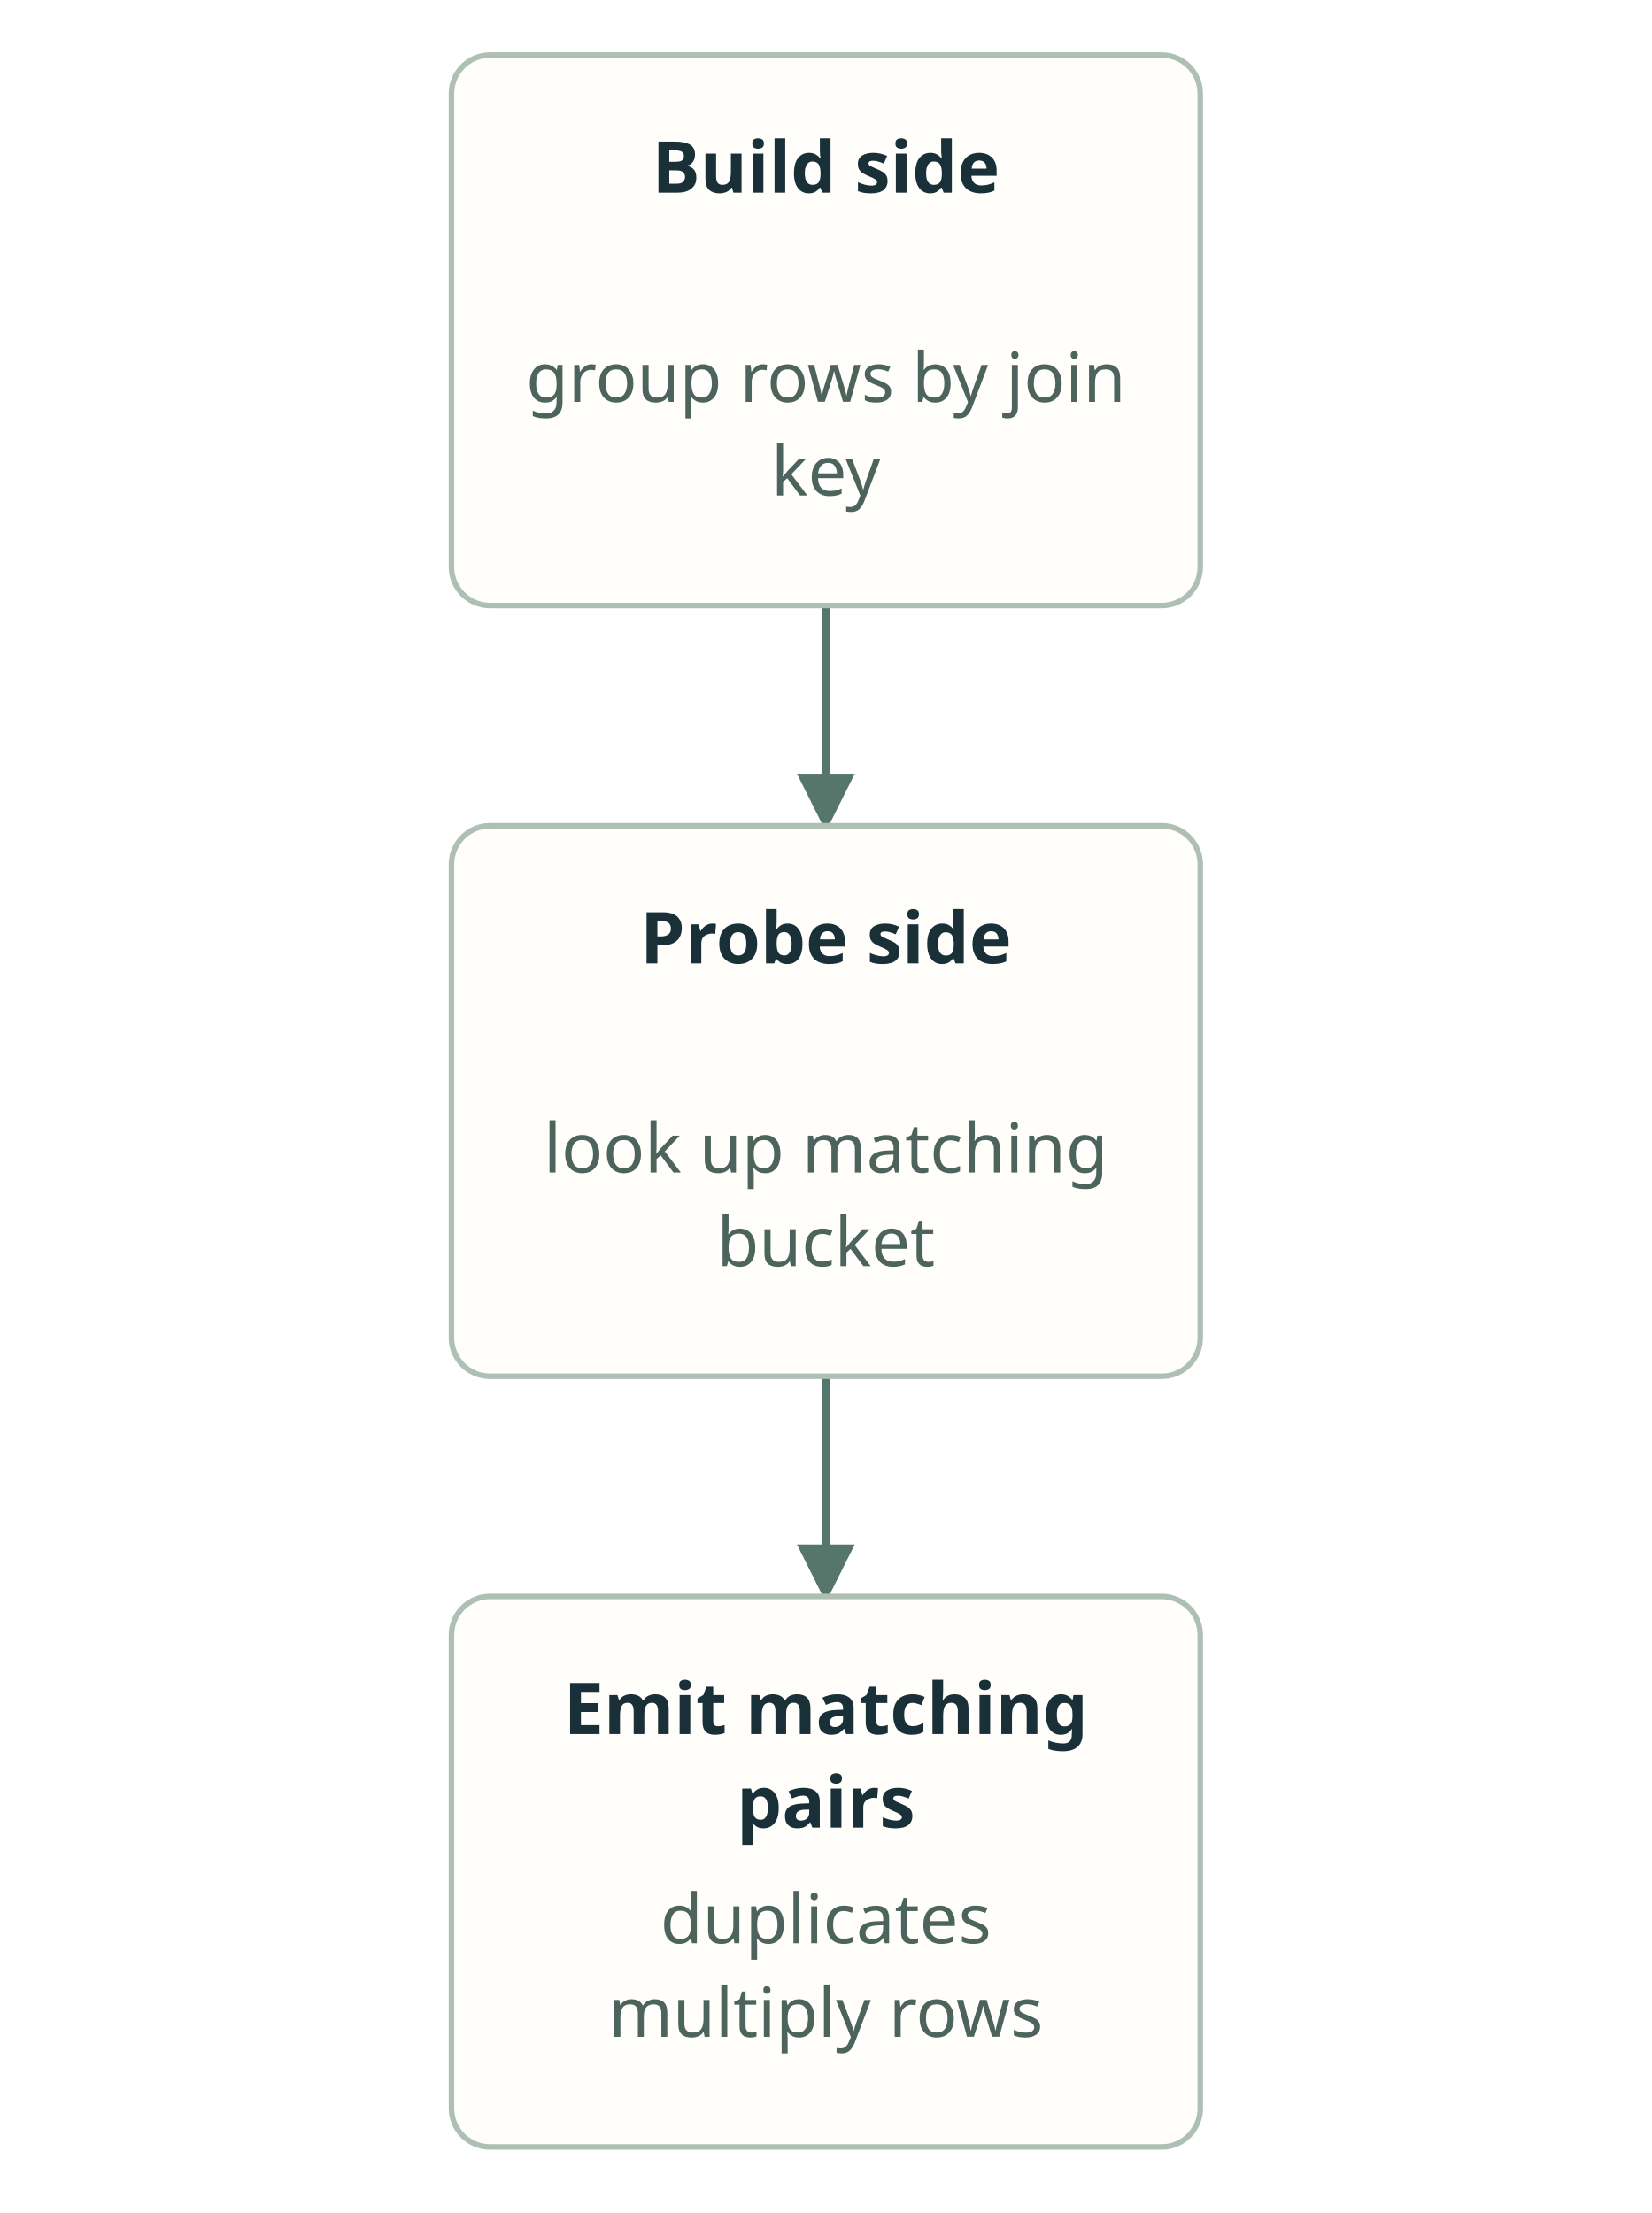
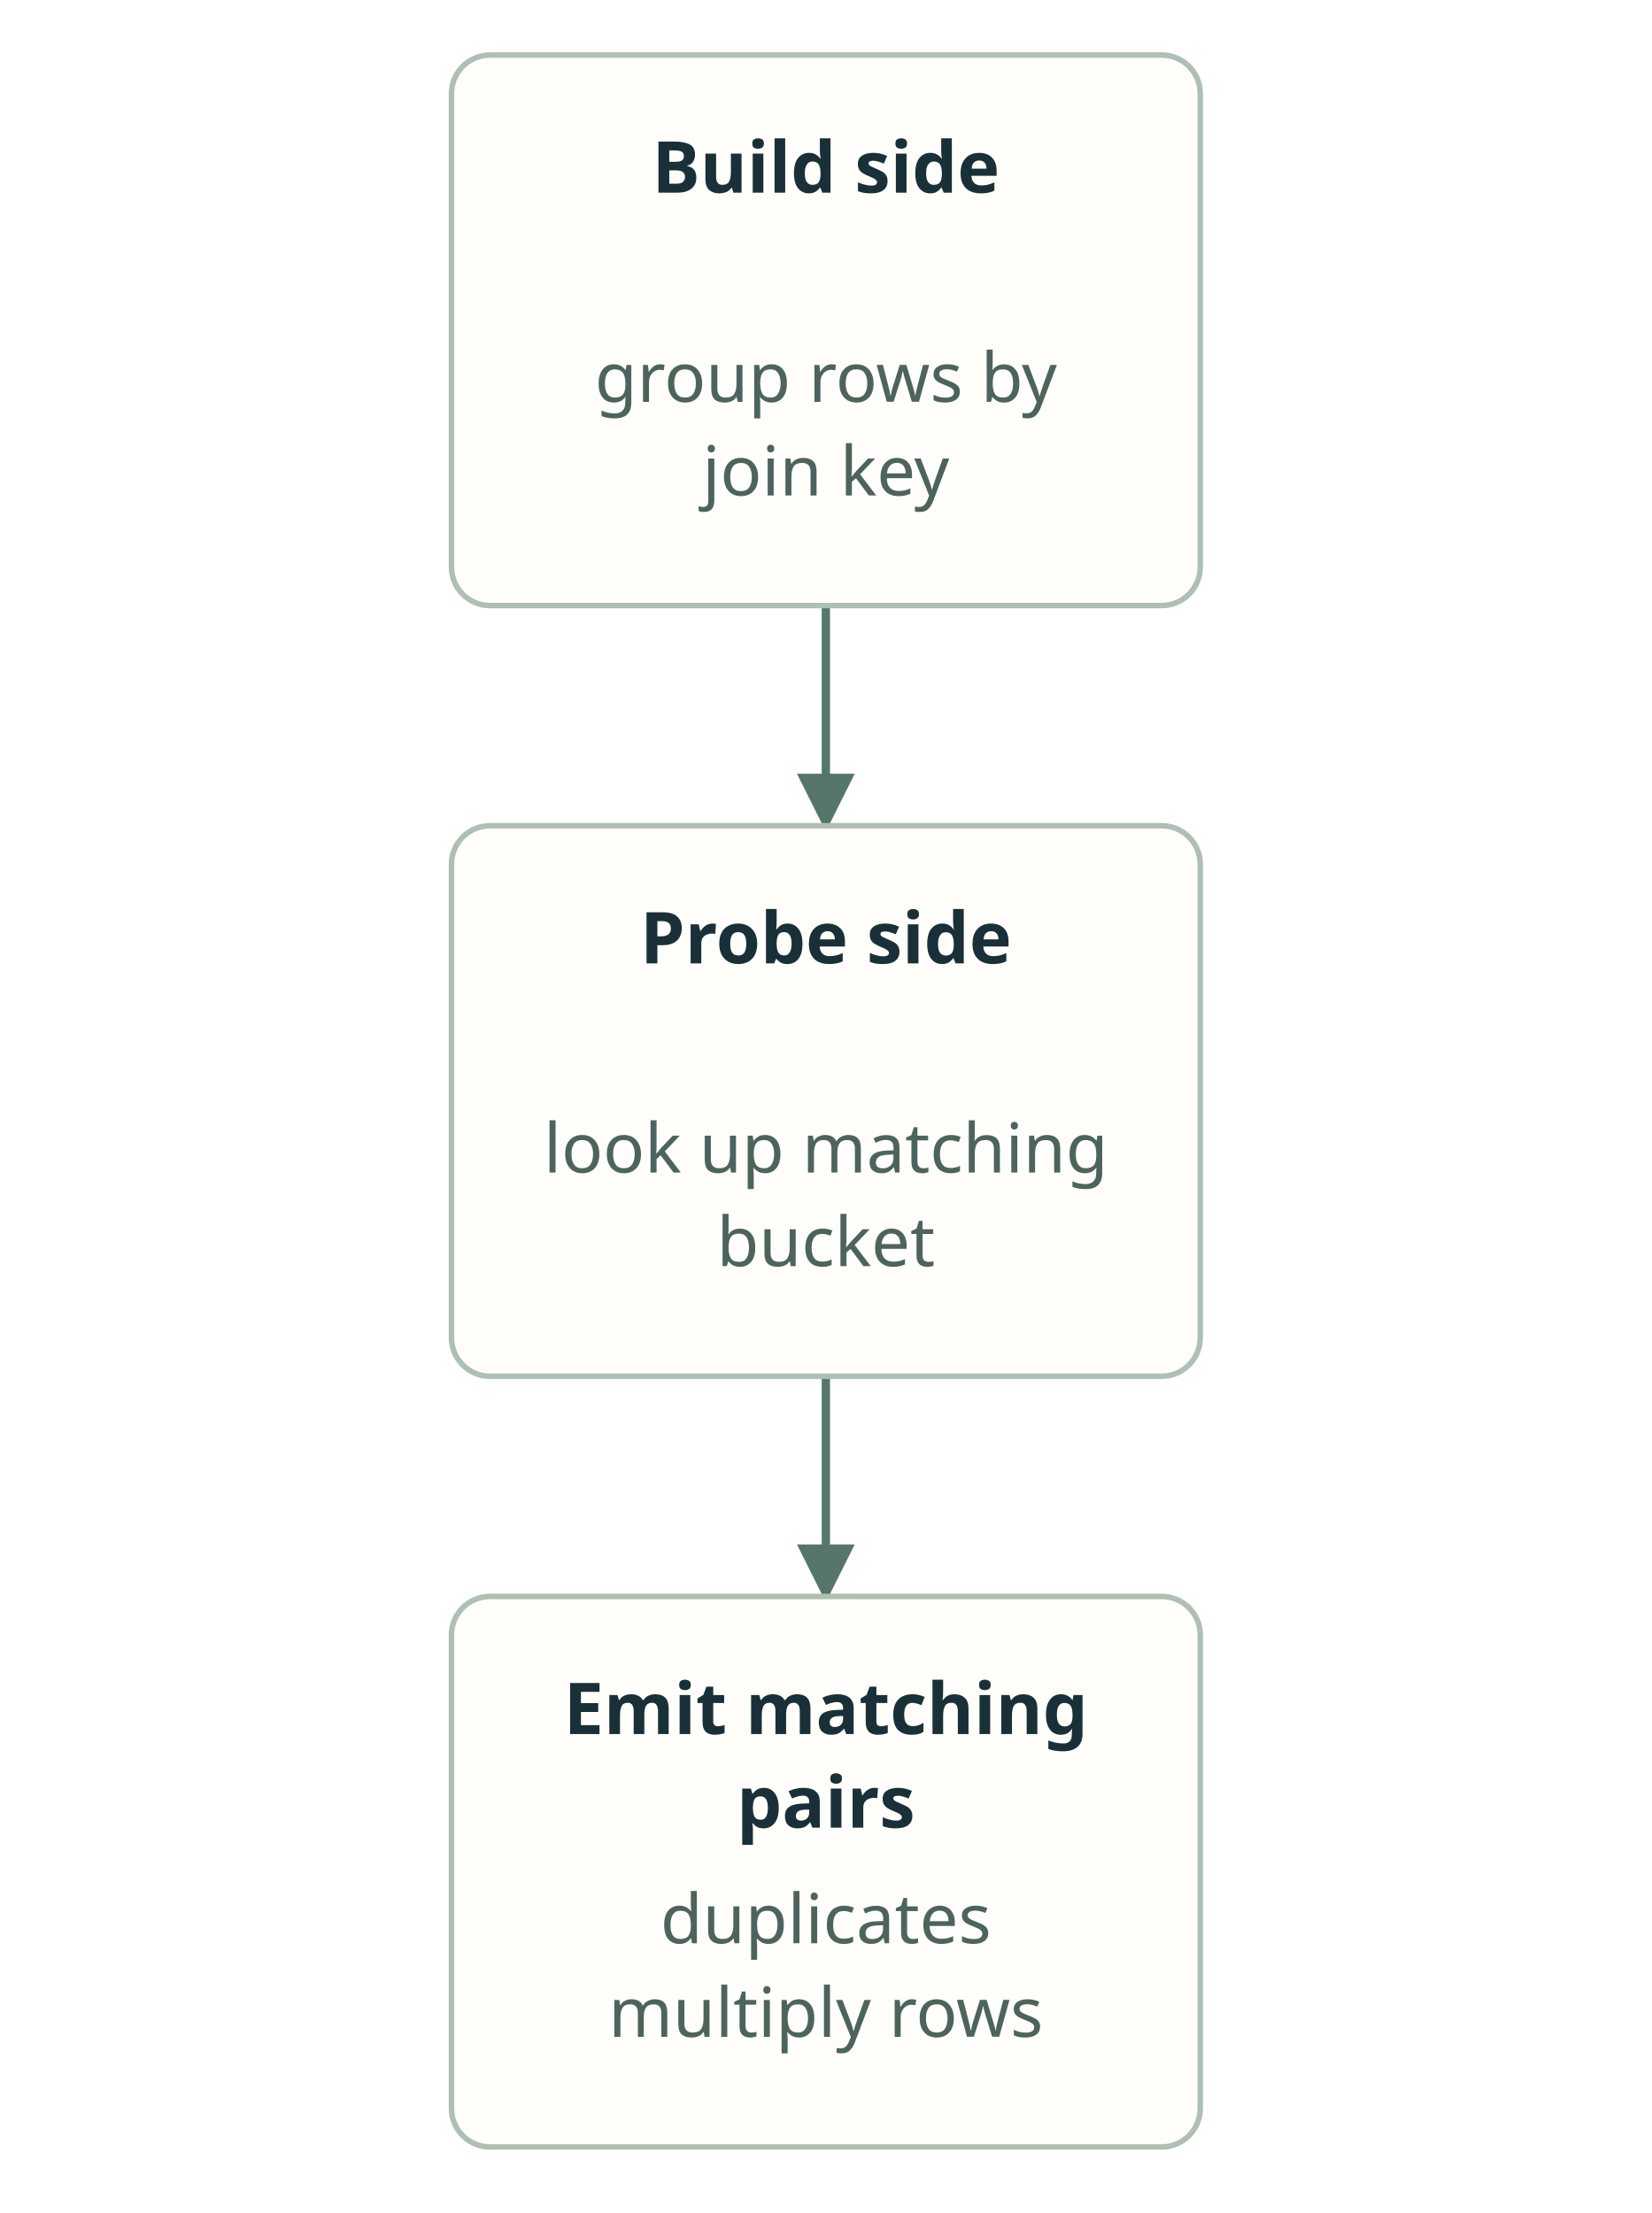
<svg xmlns="http://www.w3.org/2000/svg" class="concept-svg" viewBox="0 0 300 402" role="img" aria-labelledby="concept-hash-join-buckets-title concept-hash-join-buckets-desc">
  <defs>
    <marker id="concept-hash-join-buckets-arrow" viewBox="0 0 10 10" refX="9" refY="5" markerWidth="7" markerHeight="7" orient="auto-start-reverse">
      <path d="M 0 0 L 10 5 L 0 10 z" fill="#56766c" />
    </marker>
  </defs>
  <path d="M 150 110 L 150 150" stroke="#56766c" stroke-width="1.5" marker-end="url(#concept-hash-join-buckets-arrow)" fill="none" />
  <path d="M 150 250 L 150 290" stroke="#56766c" stroke-width="1.5" marker-end="url(#concept-hash-join-buckets-arrow)" fill="none" />
  <g>
    <rect x="82" y="10" width="136" height="100" rx="7" fill="#fffefa" stroke="#aebfb4" />
    <text x="150" y="35" text-anchor="middle" fill="#193039" font-family="system-ui,sans-serif" font-size="13" font-weight="650">Build side</text>
-     <text x="150" y="73" text-anchor="middle" fill="#4d645e" font-family="system-ui,sans-serif" font-size="12.5">group rows by join</text>
-     <text x="150" y="90" text-anchor="middle" fill="#4d645e" font-family="system-ui,sans-serif" font-size="12.5">key</text>
+     <text x="150" y="73" text-anchor="middle" fill="#4d645e" font-family="system-ui,sans-serif" font-size="12.5">group rows by</text>
+     <text x="150" y="90" text-anchor="middle" fill="#4d645e" font-family="system-ui,sans-serif" font-size="12.5">join key</text>
  </g>
  <g>
    <rect x="82" y="150" width="136" height="100" rx="7" fill="#fffefa" stroke="#aebfb4" />
    <text x="150" y="175" text-anchor="middle" fill="#193039" font-family="system-ui,sans-serif" font-size="13" font-weight="650">Probe side</text>
    <text x="150" y="213" text-anchor="middle" fill="#4d645e" font-family="system-ui,sans-serif" font-size="12.5">look up matching</text>
    <text x="150" y="230" text-anchor="middle" fill="#4d645e" font-family="system-ui,sans-serif" font-size="12.5">bucket</text>
  </g>
  <g>
    <rect x="82" y="290" width="136" height="100" rx="7" fill="#fffefa" stroke="#aebfb4" />
    <text x="150" y="315" text-anchor="middle" fill="#193039" font-family="system-ui,sans-serif" font-size="13" font-weight="650">Emit matching</text>
    <text x="150" y="332" text-anchor="middle" fill="#193039" font-family="system-ui,sans-serif" font-size="13" font-weight="650">pairs</text>
    <text x="150" y="353" text-anchor="middle" fill="#4d645e" font-family="system-ui,sans-serif" font-size="12.5">duplicates</text>
    <text x="150" y="370" text-anchor="middle" fill="#4d645e" font-family="system-ui,sans-serif" font-size="12.5">multiply rows</text>
  </g>
</svg>
